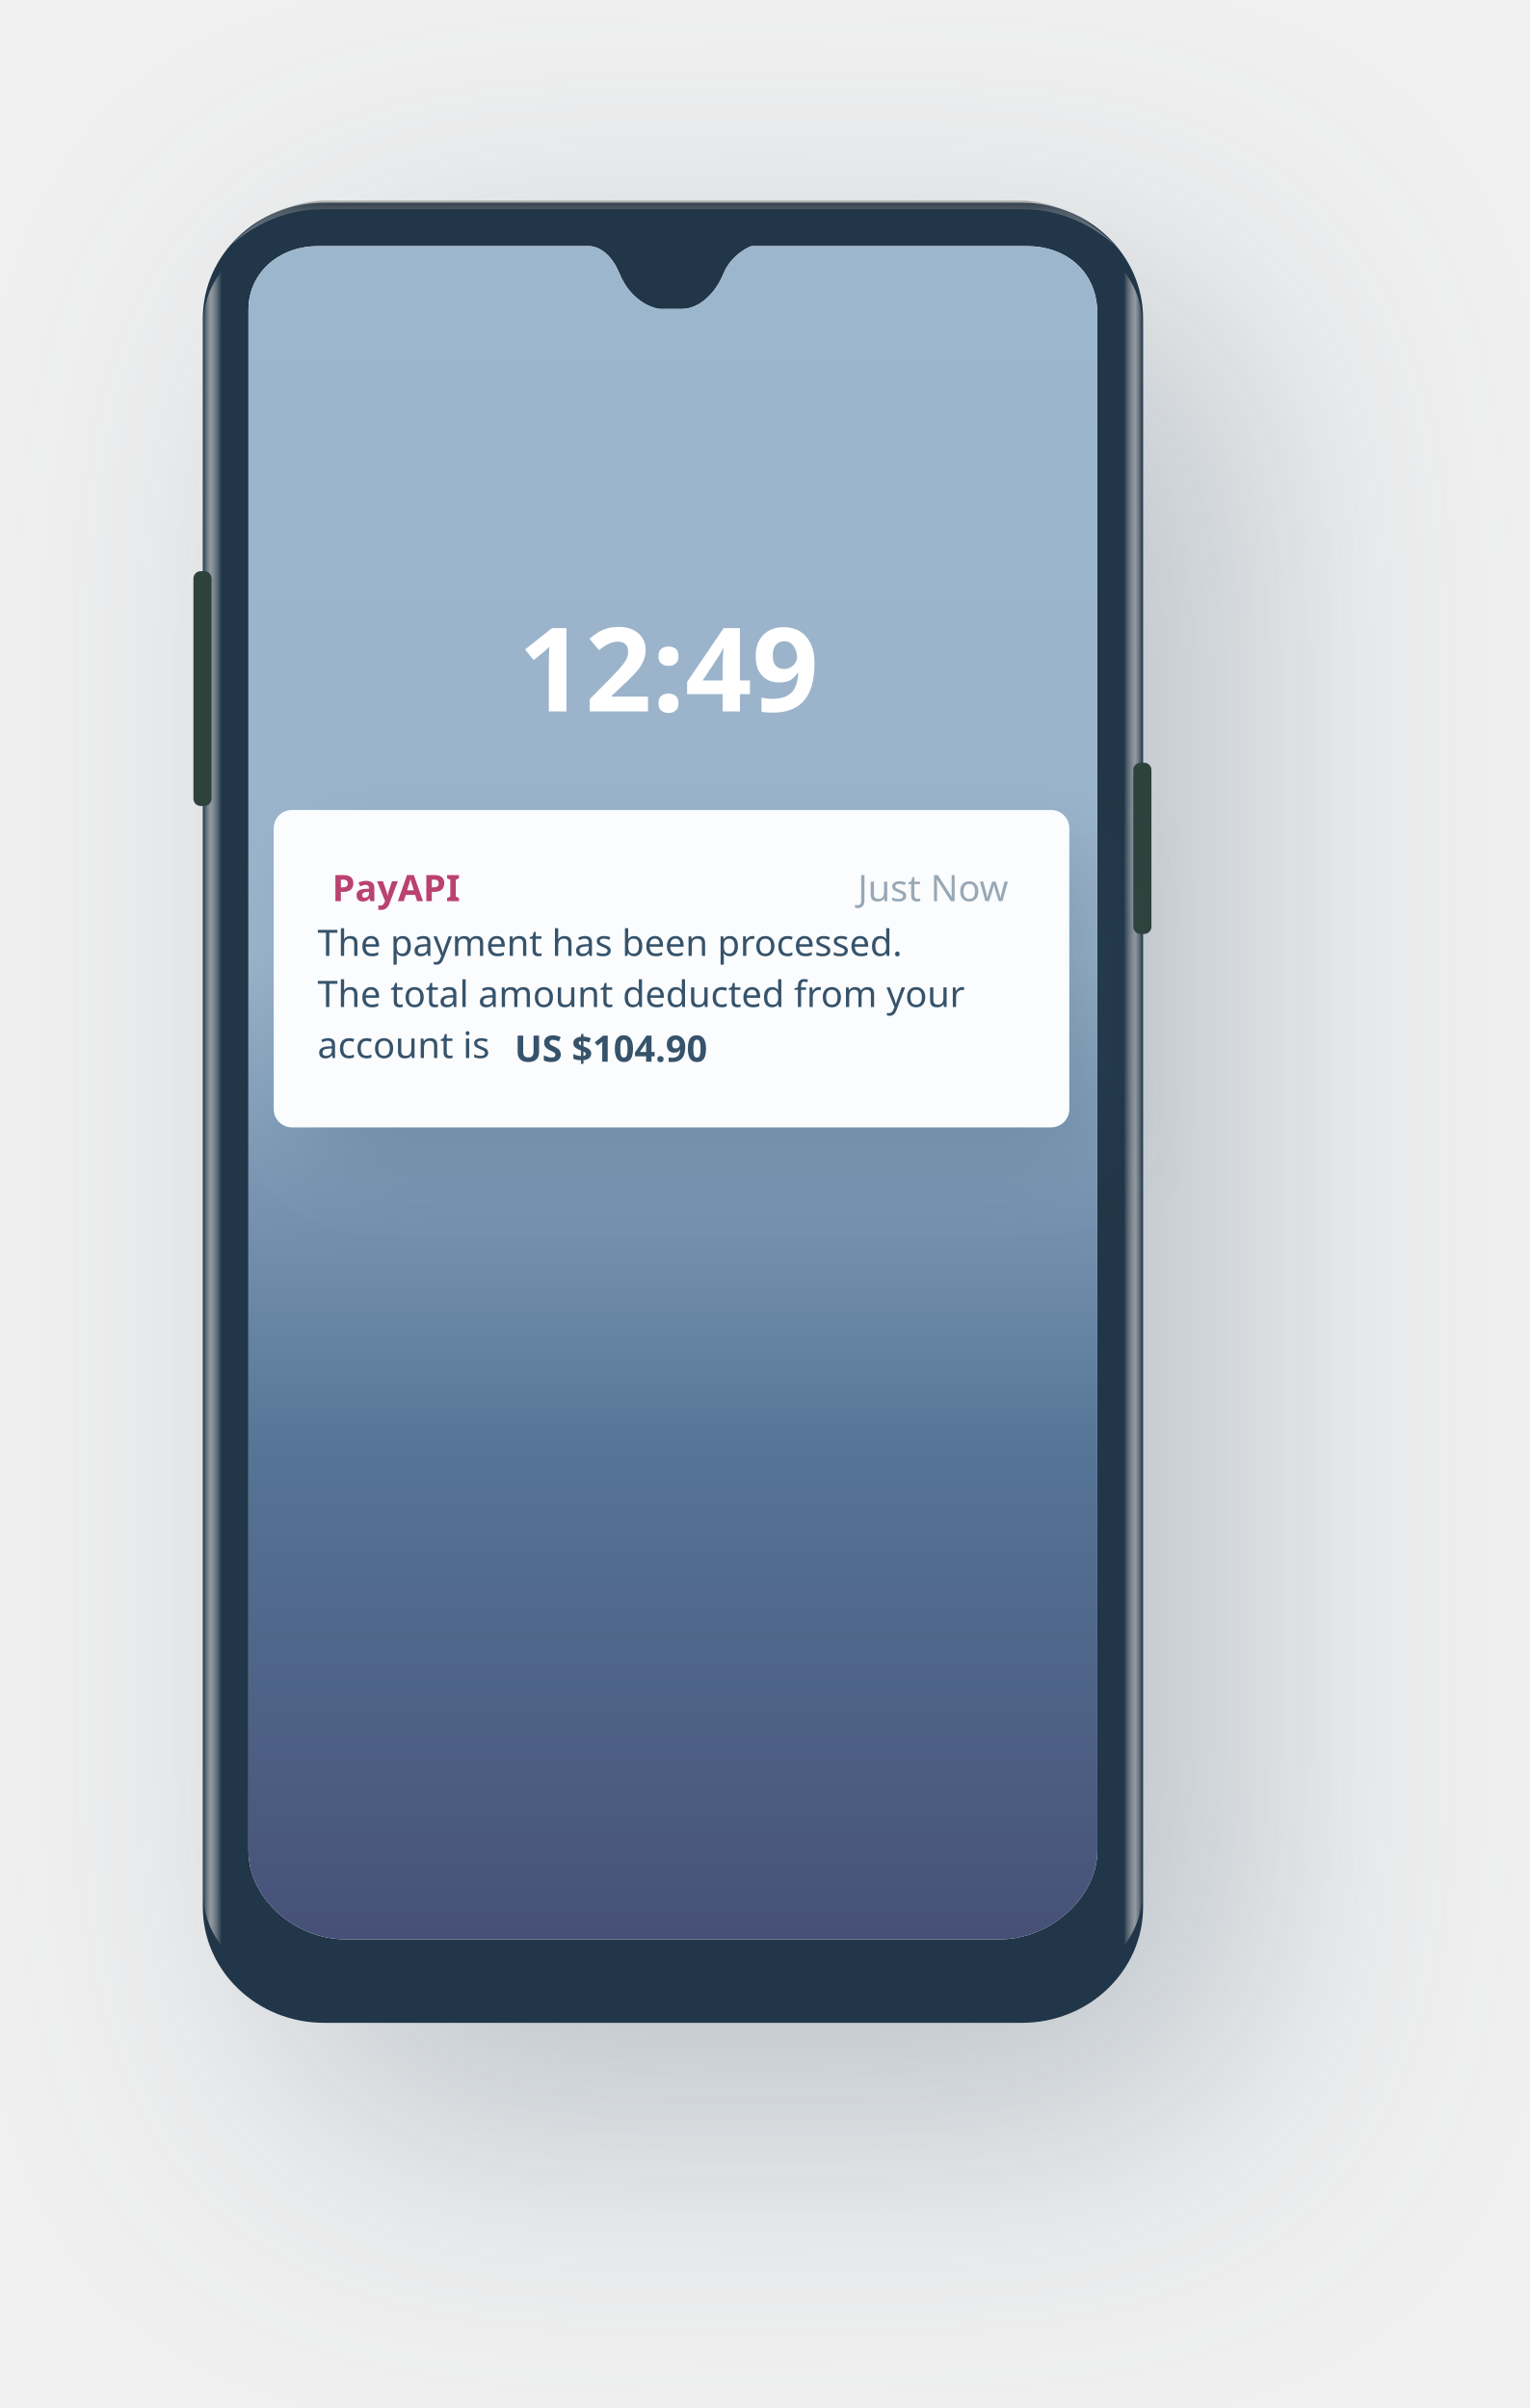
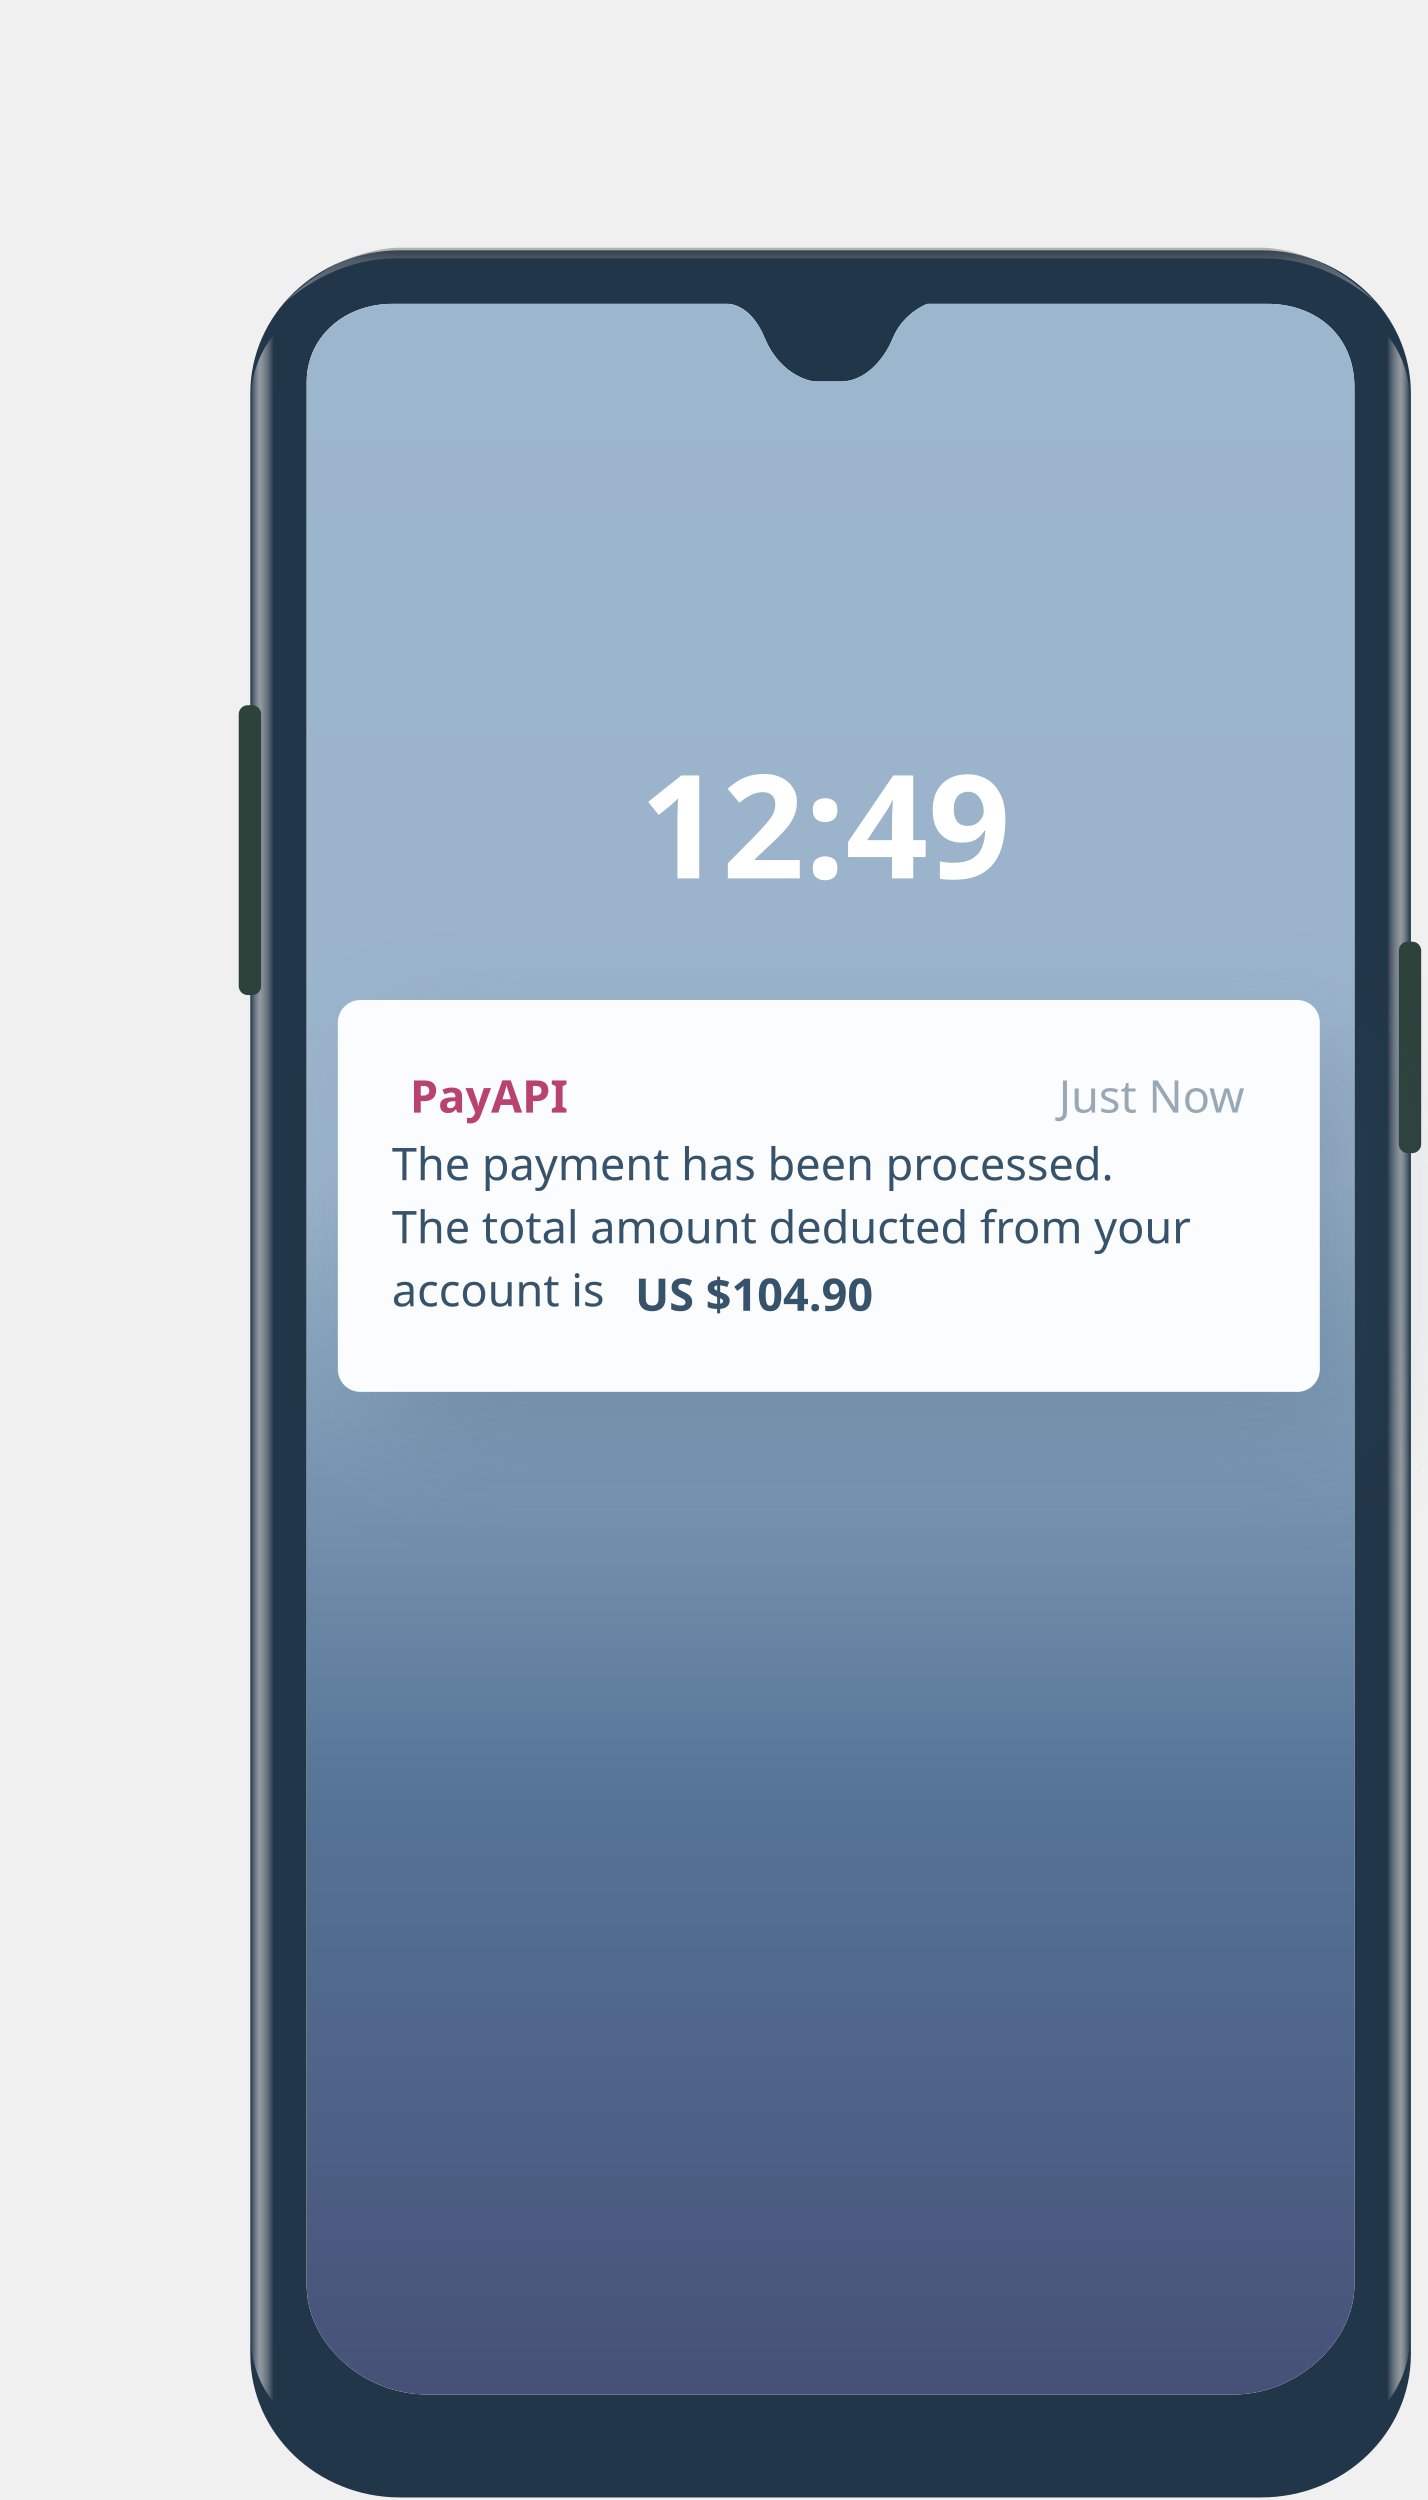
- <svg xmlns="http://www.w3.org/2000/svg" xmlns:xlink="http://www.w3.org/1999/xlink" width="419" height="660">
+ <svg xmlns="http://www.w3.org/2000/svg" xmlns:xlink="http://www.w3.org/1999/xlink" width="317" height="555">
  <defs>
    <linearGradient id="c" x1="50%" x2="50%" y1="0%" y2="100%">
      <stop offset="0%" stop-color="#454545" />
      <stop offset="22.628%" stop-color="#999" />
      <stop offset="100%" stop-color="#FFF" />
    </linearGradient>
    <linearGradient id="d" x1="100%" x2="30.702%" y1="50%" y2="50%">
      <stop offset="0%" stop-color="#FFF" stop-opacity="0" />
      <stop offset="22.218%" stop-color="#BABABA" />
      <stop offset="54.678%" stop-color="#FFF" stop-opacity="0" />
      <stop offset="100%" stop-color="#FFF" stop-opacity="0" />
    </linearGradient>
    <linearGradient id="e" x1="100%" x2="30.591%" y1="50%" y2="50%">
      <stop offset="0%" stop-color="#FFF" stop-opacity="0" />
      <stop offset="22.218%" stop-color="#BABABA" />
      <stop offset="54.678%" stop-color="#FFF" stop-opacity="0" />
      <stop offset="100%" stop-color="#FFF" stop-opacity="0" />
    </linearGradient>
    <linearGradient id="g" x1="50%" x2="50%" y1="0%" y2="99.221%">
      <stop offset="0%" stop-color="#9CB6CD" />
      <stop offset="42.056%" stop-color="#9AB3CA" />
      <stop offset="71.659%" stop-color="#557496" />
      <stop offset="100%" stop-color="#475178" />
    </linearGradient>
    <filter id="a" width="202.9%" height="153.1%" x="-41.7%" y="-21.5%" filterUnits="objectBoundingBox">
      <feOffset dx="25" dy="25" in="SourceAlpha" result="shadowOffsetOuter1" />
      <feGaussianBlur in="shadowOffsetOuter1" result="shadowBlurOuter1" stdDeviation="40" />
      <feColorMatrix in="shadowBlurOuter1" values="0 0 0 0 0.212 0 0 0 0 0.325 0 0 0 0 0.419 0 0 0 0.301 0" />
    </filter>
    <filter id="i" width="125.2%" height="163.2%" x="-8%" y="-20.1%" filterUnits="objectBoundingBox">
      <feMorphology in="SourceAlpha" radius="5" result="shadowSpreadOuter1" />
      <feOffset dx="10" dy="10" in="shadowSpreadOuter1" result="shadowOffsetOuter1" />
      <feGaussianBlur in="shadowOffsetOuter1" result="shadowBlurOuter1" stdDeviation="12.5" />
      <feColorMatrix in="shadowBlurOuter1" values="0 0 0 0 0.212 0 0 0 0 0.325 0 0 0 0 0.419 0 0 0 0.25 0" />
    </filter>
    <path id="b" d="M35.776.57H227.01c18.34 0 33.208 14.235 33.208 31.795v435.27c0 17.56-14.867 31.796-33.208 31.796H35.776c-18.34 0-33.208-14.236-33.208-31.796V32.365C2.568 14.805 17.436.569 35.776.569z" />
    <path id="f" d="M93.602 0H19.196C8.09 0 0 7.563 0 17.441v422.39c0 12.88 12.502 24.292 26.64 24.292h179.332c13.618 0 26.64-11.5 26.64-24.292V18.583c0-11.84-8.79-18.513-19.196-18.583H137.83c-.287.047-5.479 2.182-7.673 7.563-2.195 5.382-6.61 9.672-11.445 9.672h-5.615c-2.298 0-8.348-2.23-11.411-9.672C98.623.121 93.888.047 93.602 0z" />
    <rect id="j" width="218" height="87" x="0" y="0" rx="5" />
  </defs>
  <g fill="none" fill-rule="evenodd" transform="translate(53 55)">
-     <use fill="#000" filter="url(#a)" xlink:href="#b" />
+     <use fill="#99999900" filter="url(#a)" xlink:href="#b" />
    <use fill="#213648" xlink:href="#b" />
    <path fill="url(#c)" fill-opacity=".65" d="M225.18 0H32.356C23.352.549 15.05 4.657 7.447 12.324c4.89-4.268 13.61-9.98 25.14-9.98h192.362c11.53 0 20.25 5.712 25.14 9.98C242.486 4.657 234.183.549 225.18 0z" opacity=".596" transform="translate(2.568)" />
    <path fill="url(#d)" d="M252.431 462.67V34.983c0-11.476-4.217-15.718-6.733-18.442-2.516-2.723-2.623-4.113.992-2.056 3.615 2.056 10.845 8.047 10.845 20.498V462.67c0 12.451-7.23 18.441-10.845 20.498-3.615 2.056-3.508.667-.992-2.057s6.733-6.966 6.733-18.441z" opacity=".75" transform="translate(2.568)" />
    <path fill="url(#e)" d="M8.548 462.67V34.983c0-11.476-4.217-15.718-6.733-18.442-2.516-2.723-2.623-4.113.992-2.056 3.615 2.056 10.845 8.047 10.845 20.498V462.67c0 12.451-7.23 18.441-10.845 20.498-3.615 2.056-3.508.667-.992-2.057s6.733-6.966 6.733-18.441z" opacity=".75" transform="matrix(-1 0 0 1 16.22 0)" />
    <path fill="#2E423C" d="M2 101.557h.965a2 2 0 012 2v60.35a2 2 0 01-2 2H2a2 2 0 01-2-2v-60.35a2 2 0 012-2zm257.535 52.487h.965a2 2 0 012 2v42.95a2 2 0 01-2 2h-.965a2 2 0 01-2-2v-42.95a2 2 0 012-2z" />
    <g transform="translate(15.074 12.444)">
      <mask id="h" fill="#fff">
        <use xlink:href="#f" />
      </mask>
      <use fill="#FFF" xlink:href="#f" />
      <path fill="url(#g)" mask="url(#h)" d="M-.074 0h233v465h-233z" />
      <text fill="#FFF" font-family="Trebuchet MS, sans-serif" font-size="32" font-weight="700" mask="url(#h)">
        <tspan x="73.926" y="127.556">12:49</tspan>
      </text>
    </g>
    <g transform="translate(22 167)">
      <use fill="#000" filter="url(#i)" xlink:href="#j" />
      <use fill="#FBFCFE" xlink:href="#j" />
      <g font-size="10">
        <text fill="#BA4270" font-family="Trebuchet MS, sans-serif" font-weight="700" transform="translate(16 16)">
          <tspan x="0" y="9">PayAPI</tspan>
        </text>
        <text fill="#36536B" font-family="Trebuchet MS, sans-serif" opacity=".5" transform="translate(16 16)">
          <tspan x="144.05" y="9">Just Now</tspan>
        </text>
      </g>
      <text fill="#36536B" font-family="Trebuchet MS, sans-serif" font-size="10">
        <tspan x="12" y="40">The payment has been processed.</tspan>
        <tspan x="12" y="54">The total amount deducted from your </tspan>
        <tspan x="12" y="68">account is</tspan>
        <tspan x="66" y="69" font-family="Trebuchet MS, sans-serif" font-weight="700">US $104.90</tspan>
      </text>
    </g>
  </g>
</svg>
